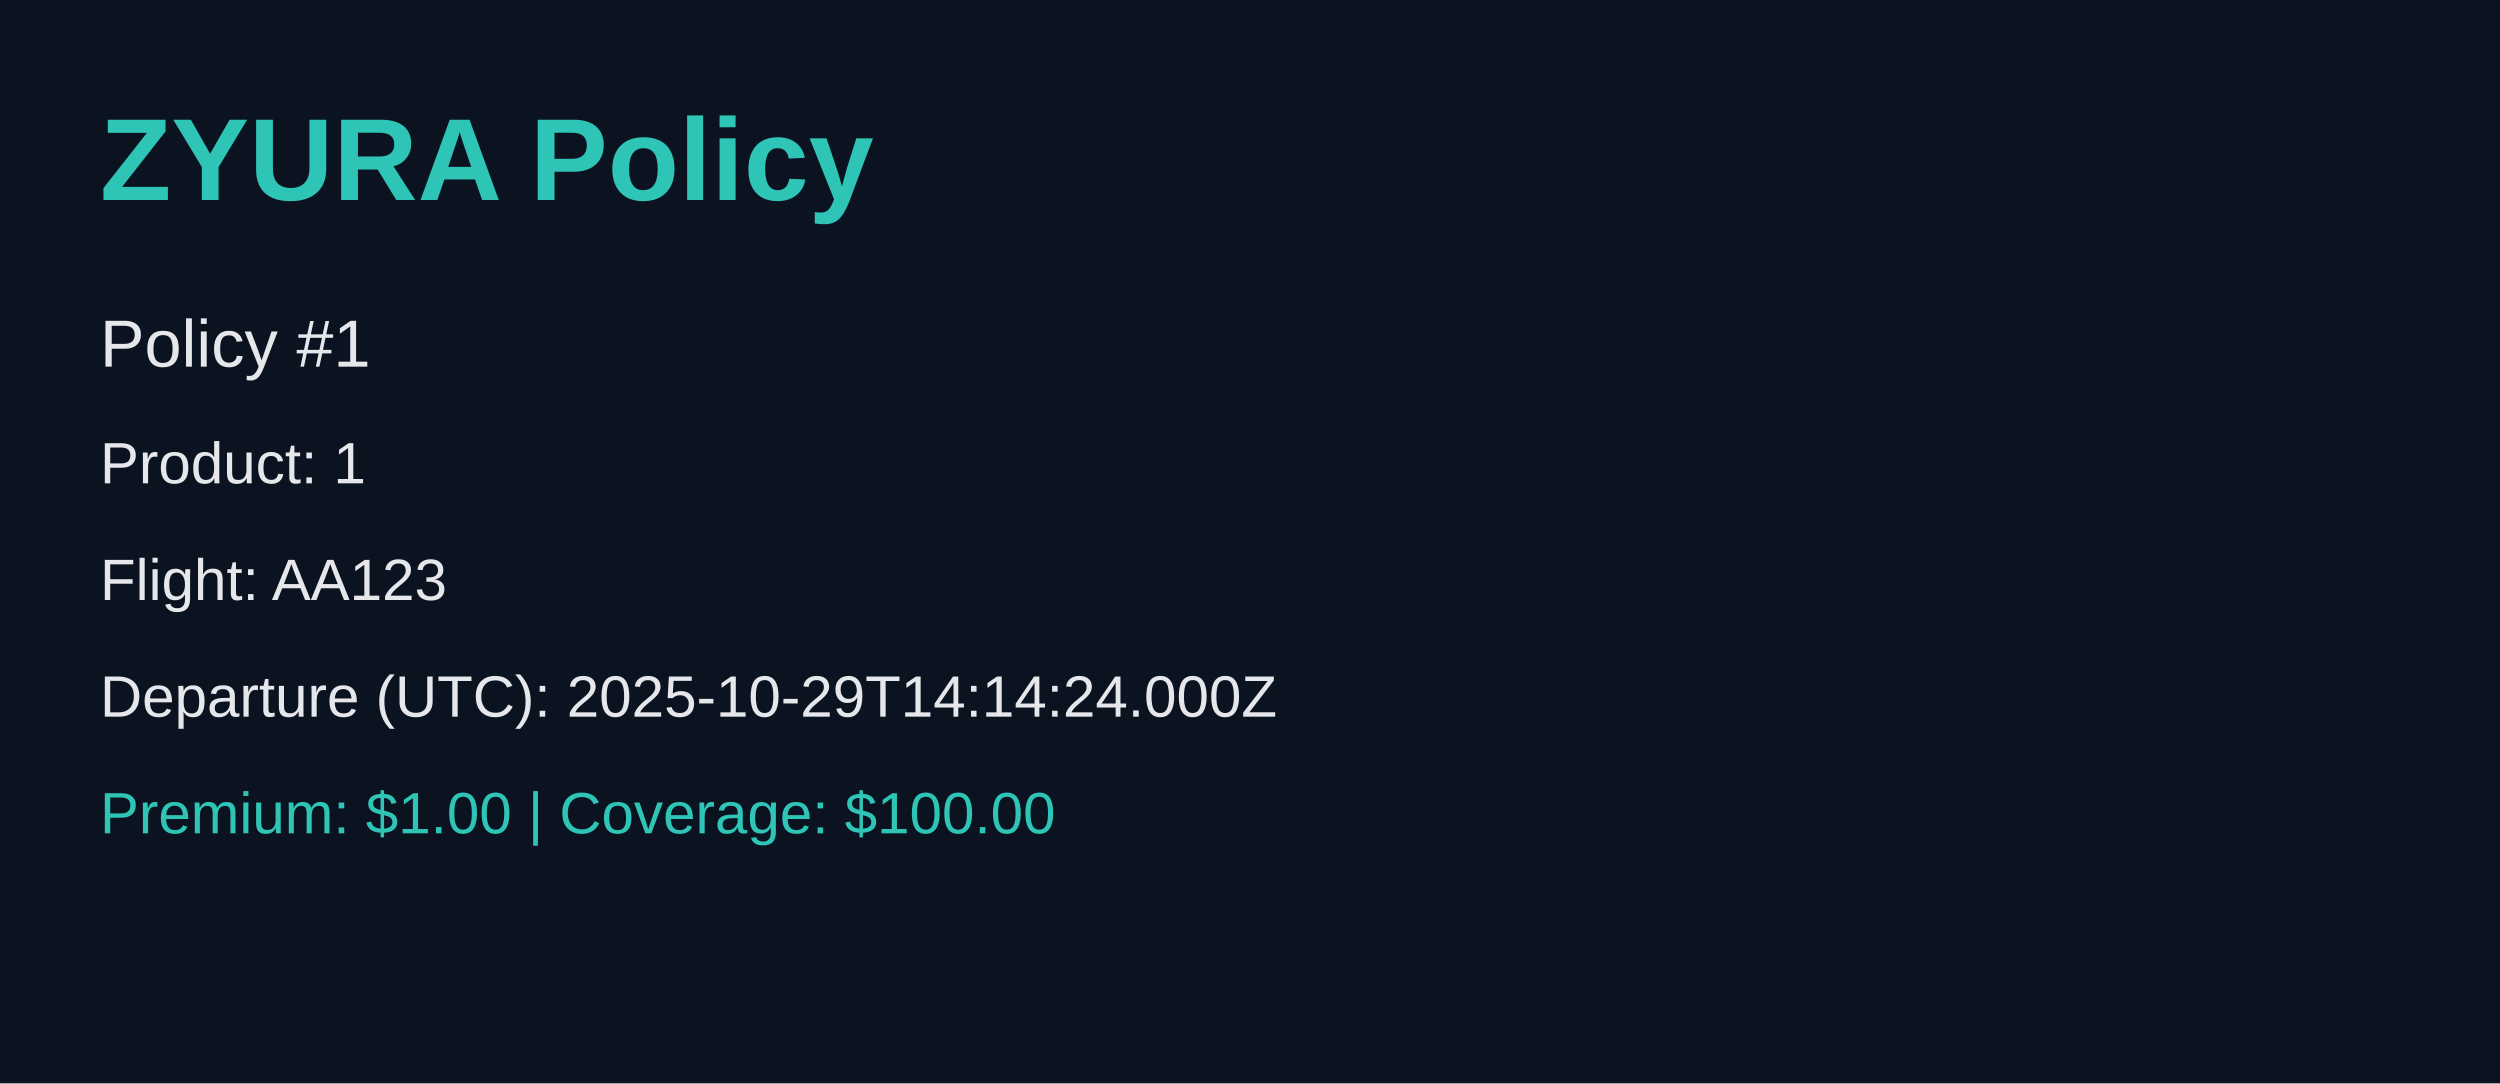
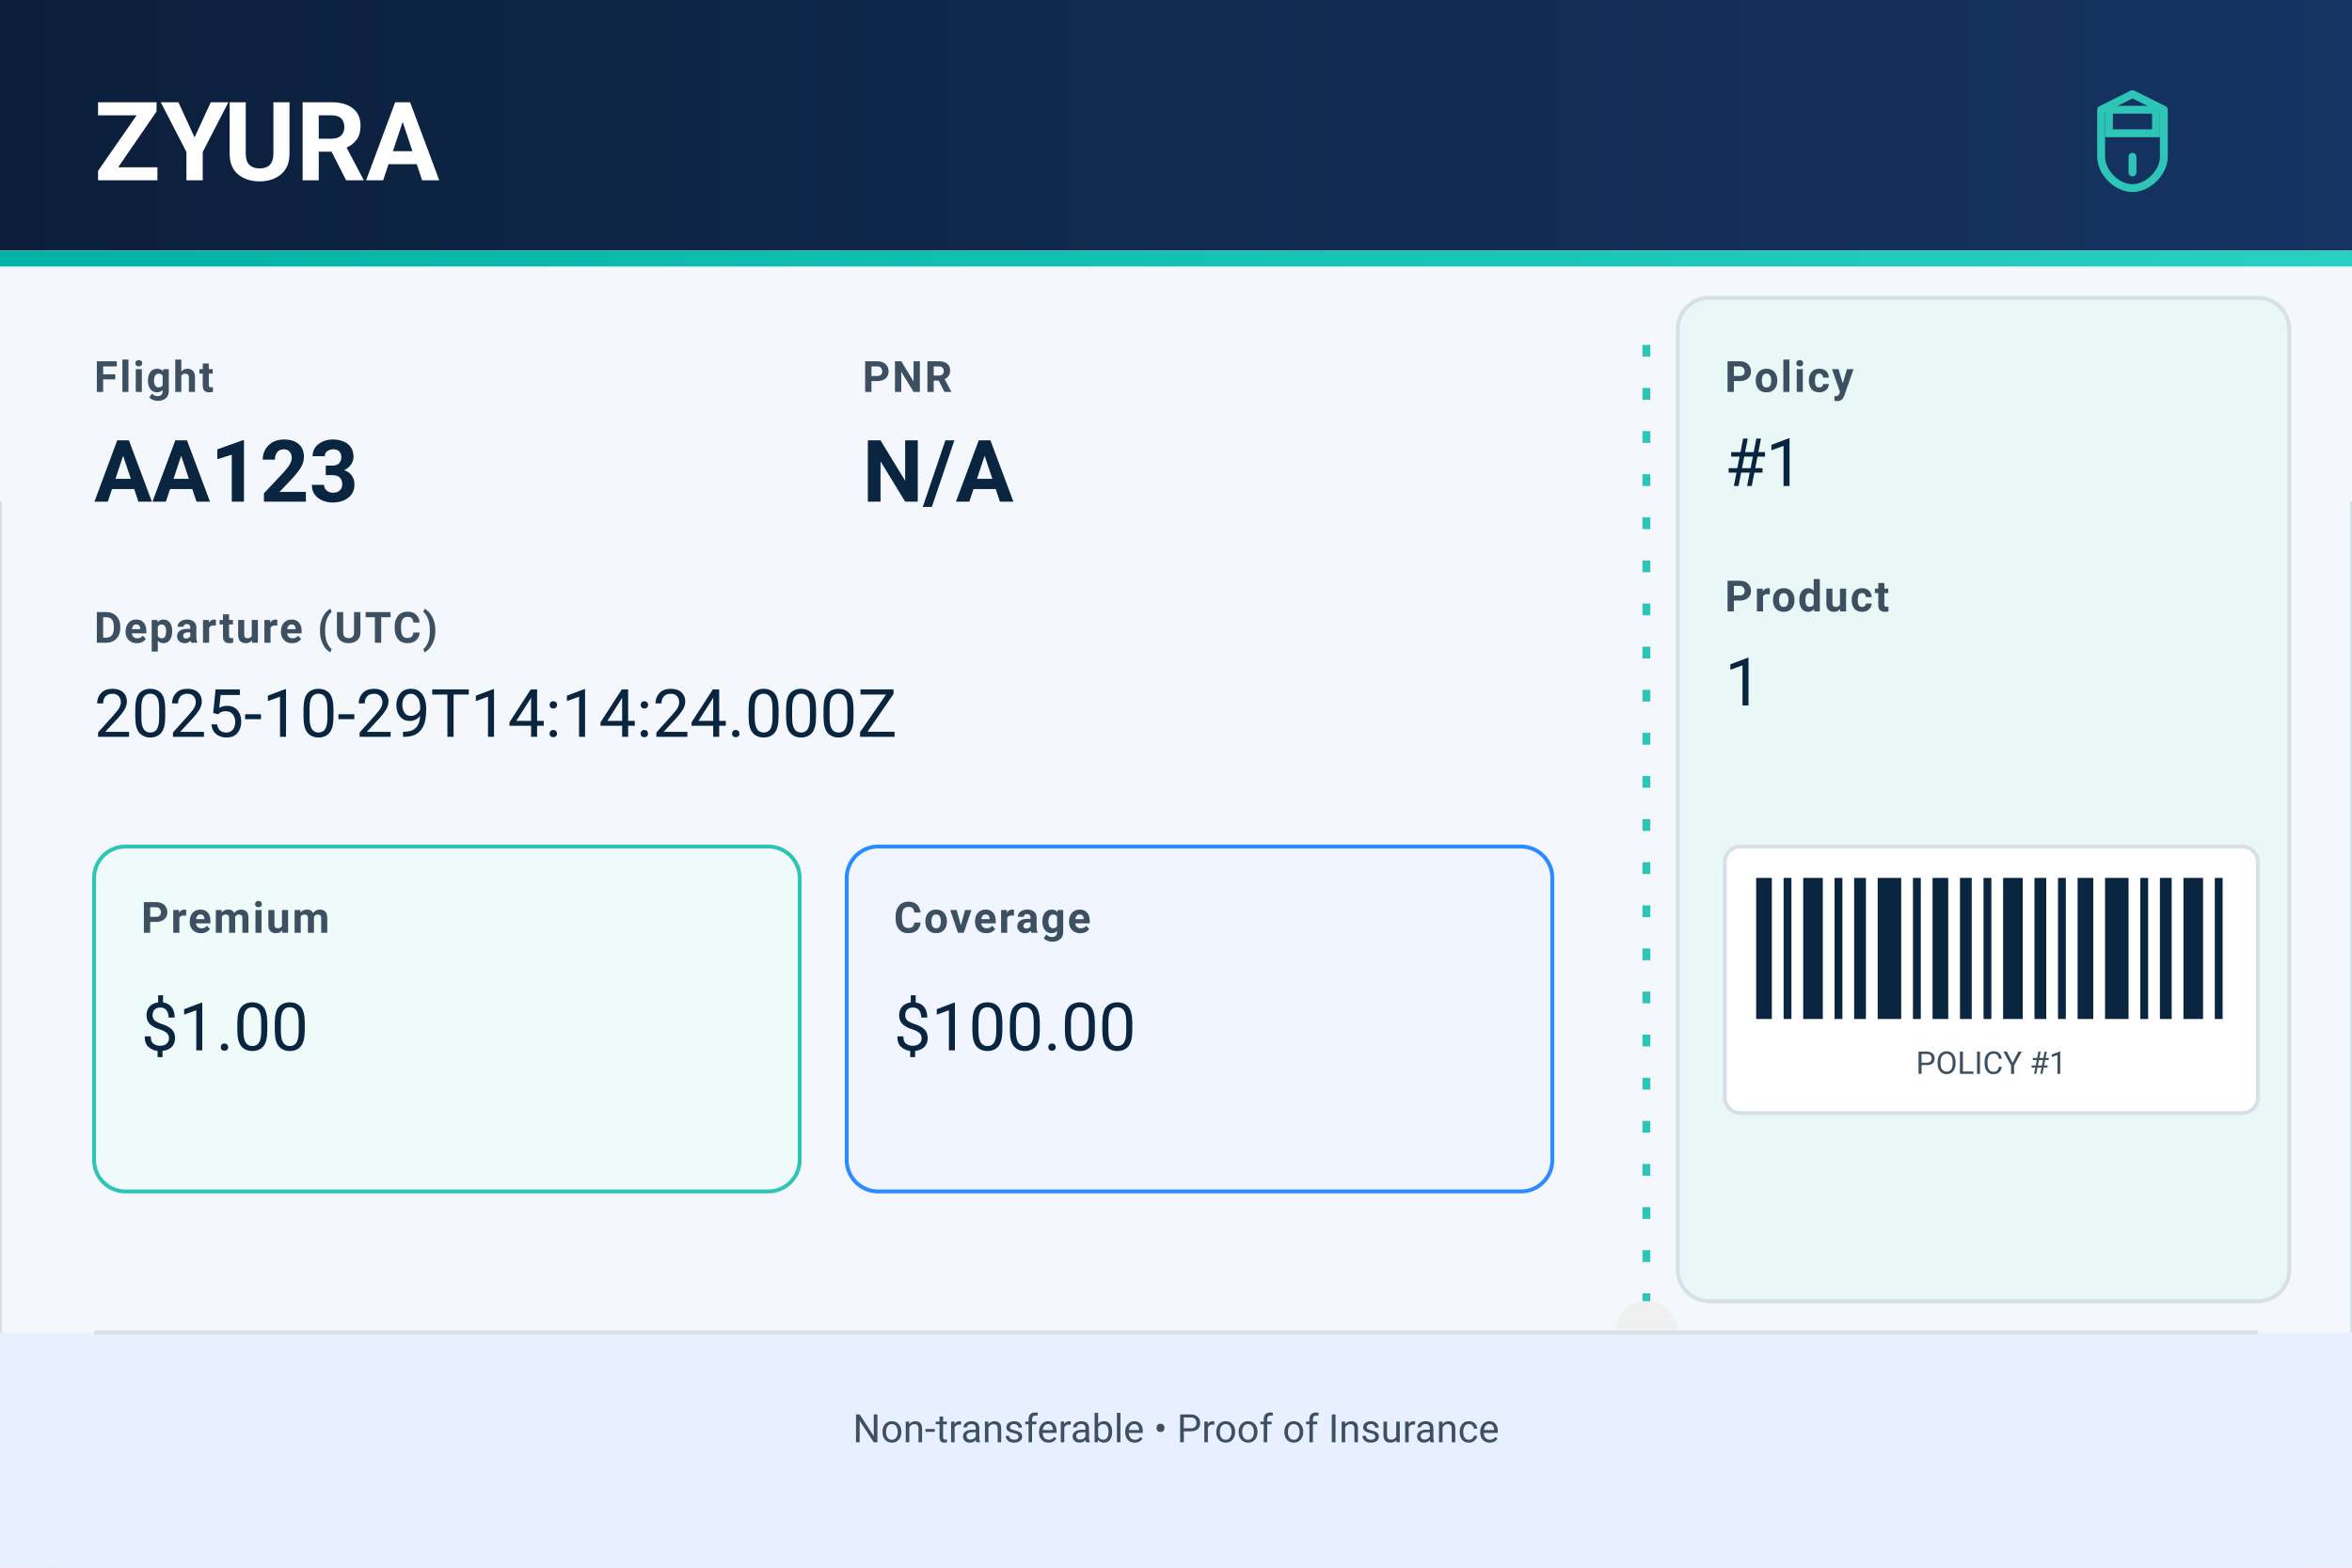
- <svg xmlns="http://www.w3.org/2000/svg" width="600" height="260" viewBox="0 0 600 260">
-   <rect width="600" height="260" fill="#0b1220" />
-   <text x="24" y="48" fill="#2EC4B6" font-size="28" font-family="Segoe UI, Arial, sans-serif" font-weight="bold">ZYURA Policy</text>
-   <text x="24" y="88" fill="#E6E7EB" font-size="16" font-family="Segoe UI, Arial, sans-serif">Policy #1</text>
-   <text x="24" y="116" fill="#E6E7EB" font-size="14" font-family="Segoe UI, Arial, sans-serif">Product: 1</text>
-   <text x="24" y="144" fill="#E6E7EB" font-size="14" font-family="Segoe UI, Arial, sans-serif">Flight: AA123</text>
-   <text x="24" y="172" fill="#E6E7EB" font-size="14" font-family="Segoe UI, Arial, sans-serif">Departure (UTC): 2025-10-29T14:14:24.000Z</text>
-   <text x="24" y="200" fill="#2EC4B6" font-size="14" font-family="Segoe UI, Arial, sans-serif">Premium: $1.00 | Coverage: $100.00</text>
+ <svg xmlns="http://www.w3.org/2000/svg" width="600" height="400" viewBox="0 0 600 400" role="img" aria-label="ZYURA airline-style boarding pass for insurance NFT. Flight AA123, departure 2025-10-29T14:14:24.000Z. Policy #1, Product 1. Premium $1.00, Coverage $100.00. Non-transferable proof of insurance.">
+   <defs>
+     <style>
+       .brand { font-family: 'Segoe UI', Roboto, Helvetica, Arial, sans-serif; font-size: 28px; font-weight: bold; fill: #ffffff; }
+       .label { font-family: 'Segoe UI', Roboto, Helvetica, Arial, sans-serif; font-size: 11px; font-weight: bold; fill: #3D5061; text-transform: uppercase; letter-spacing: 0.5px; }
+       .value { font-family: 'Segoe UI', Roboto, Helvetica, Arial, sans-serif; font-size: 17px; font-weight: normal; fill: #0A2540; }
+       .value-large { font-family: 'Segoe UI', Roboto, Helvetica, Arial, sans-serif; font-size: 22px; font-weight: bold; fill: #0A2540; }
+       .footer-text { font-family: 'Segoe UI', Roboto, Helvetica, Arial, sans-serif; font-size: 10px; fill: #3D5061; }
+       .barcode-label { font-family: 'Segoe UI', Roboto, Helvetica, Arial, sans-serif; font-size: 8px; fill: #3D5061; }
+     </style>
+     <linearGradient id="headerGrad" x1="0%" y1="0%" x2="100%" y2="0%">
+       <stop offset="0%" style="stop-color:#0B1F3B;stop-opacity:1" />
+       <stop offset="100%" style="stop-color:#153463;stop-opacity:1" />
+     </linearGradient>
+     <linearGradient id="accentGrad" x1="0%" y1="0%" x2="100%" y2="0%">
+       <stop offset="0%" style="stop-color:#00B3A4;stop-opacity:1" />
+       <stop offset="100%" style="stop-color:#28D0C2;stop-opacity:1" />
+     </linearGradient>
+     <mask id="perforationMask">
+       <rect x="0" y="0" width="600" height="400" fill="white" />
+       <circle cx="420" cy="80" r="8" fill="black" />
+       <circle cx="420" cy="340" r="8" fill="black" />
+     </mask>
+   </defs>
+   <g mask="url(#perforationMask)">
+     <rect x="0" y="0" width="600" height="400" fill="#F4F7FB" rx="16" />
+     <rect x="0" y="0" width="600" height="400" fill="none" stroke="#D7DFE7" stroke-width="1" rx="16" />
+   </g>
+   <g id="header">
+     <rect x="0" y="0" width="600" height="64" fill="url(#headerGrad)" rx="0" ry="0" />
+     <rect x="0" y="64" width="600" height="64" fill="#F4F7FB" />
+     <rect x="0" y="64" width="600" height="4" fill="url(#accentGrad)" />
+     <text x="24" y="46" class="brand">ZYURA</text>
+     <g transform="translate(552, 28)">
+       <path d="M 0 0 L 0 12 C 0 16 -4 20 -8 20 C -12 20 -16 16 -16 12 L -16 0 L -8 -4 Z" fill="none" stroke="#2EC4B6" stroke-width="2" stroke-linejoin="round" />
+       <line x1="-8" y1="12" x2="-8" y2="16" stroke="#2EC4B6" stroke-width="2" stroke-linecap="round" />
+       <rect x="-14" y="0" width="12" height="6" fill="none" stroke="#2EC4B6" stroke-width="2" />
+     </g>
+   </g>
+   <g id="perforation">
+     <line x1="420" y1="88" x2="420" y2="332" stroke="#2EC4B6" stroke-width="2" stroke-dasharray="3,8" />
+   </g>
+   <rect x="428" y="76" width="156" height="256" fill="#E9F7F6" stroke="#D7DFE7" stroke-width="1" rx="8" />
+   <g id="main">
+     <text x="24" y="100" class="label">Flight</text>
+     <text x="24" y="128" class="value-large">AA123</text>
+     <text x="220" y="100" class="label">PNR</text>
+     <text x="220" y="128" class="value-large">N/A</text>
+     <text x="24" y="164" class="label">Departure (UTC)</text>
+     <text x="24" y="188" class="value">2025-10-29T14:14:24.000Z</text>
+     <rect x="24" y="216" width="180" height="88" fill="#EFFBFA" stroke="#2EC4B6" stroke-width="1" rx="8" />
+     <text x="36" y="238" class="label">Premium</text>
+     <text x="36" y="268" class="value" font-weight="bold">$1.00</text>
+     <rect x="216" y="216" width="180" height="88" fill="#F0F5FF" stroke="#2B8CFF" stroke-width="1" rx="8" />
+     <text x="228" y="238" class="label">Coverage</text>
+     <text x="228" y="268" class="value" font-weight="bold">$100.00</text>
+   </g>
+   <g id="stub">
+     <text x="440" y="100" class="label">Policy</text>
+     <text x="440" y="124" class="value">#1</text>
+     <text x="440" y="156" class="label">Product</text>
+     <text x="440" y="180" class="value">1</text>
+     <g id="barcode">
+       <rect x="440" y="216" width="136" height="68" fill="#ffffff" stroke="#D7DFE7" stroke-width="1" rx="4" />
+       <rect x="448" y="224" width="4" height="36" fill="#0A2540" />
+       <rect x="455" y="224" width="2" height="36" fill="#0A2540" />
+       <rect x="460" y="224" width="5" height="36" fill="#0A2540" />
+       <rect x="468" y="224" width="2" height="36" fill="#0A2540" />
+       <rect x="473" y="224" width="3" height="36" fill="#0A2540" />
+       <rect x="479" y="224" width="6" height="36" fill="#0A2540" />
+       <rect x="488" y="224" width="2" height="36" fill="#0A2540" />
+       <rect x="493" y="224" width="4" height="36" fill="#0A2540" />
+       <rect x="500" y="224" width="3" height="36" fill="#0A2540" />
+       <rect x="506" y="224" width="2" height="36" fill="#0A2540" />
+       <rect x="511" y="224" width="5" height="36" fill="#0A2540" />
+       <rect x="519" y="224" width="3" height="36" fill="#0A2540" />
+       <rect x="525" y="224" width="2" height="36" fill="#0A2540" />
+       <rect x="530" y="224" width="4" height="36" fill="#0A2540" />
+       <rect x="537" y="224" width="6" height="36" fill="#0A2540" />
+       <rect x="546" y="224" width="2" height="36" fill="#0A2540" />
+       <rect x="551" y="224" width="3" height="36" fill="#0A2540" />
+       <rect x="557" y="224" width="5" height="36" fill="#0A2540" />
+       <rect x="565" y="224" width="2" height="36" fill="#0A2540" />
+       <text x="508" y="274" class="barcode-label" text-anchor="middle">POLICY #1</text>
+     </g>
+   </g>
+   <g id="footer">
+     <rect x="0" y="340" width="600" height="60" fill="#E8F0FF" rx="0" ry="0" />
+     <rect x="0" y="384" width="600" height="16" fill="#E8F0FF" rx="16" ry="16" />
+     <line x1="24" y1="340" x2="576" y2="340" stroke="#D7DFE7" stroke-width="1" />
+     <text x="300" y="368" class="footer-text" text-anchor="middle">Non-transferable • Proof of Insurance</text>
+   </g>
</svg>
